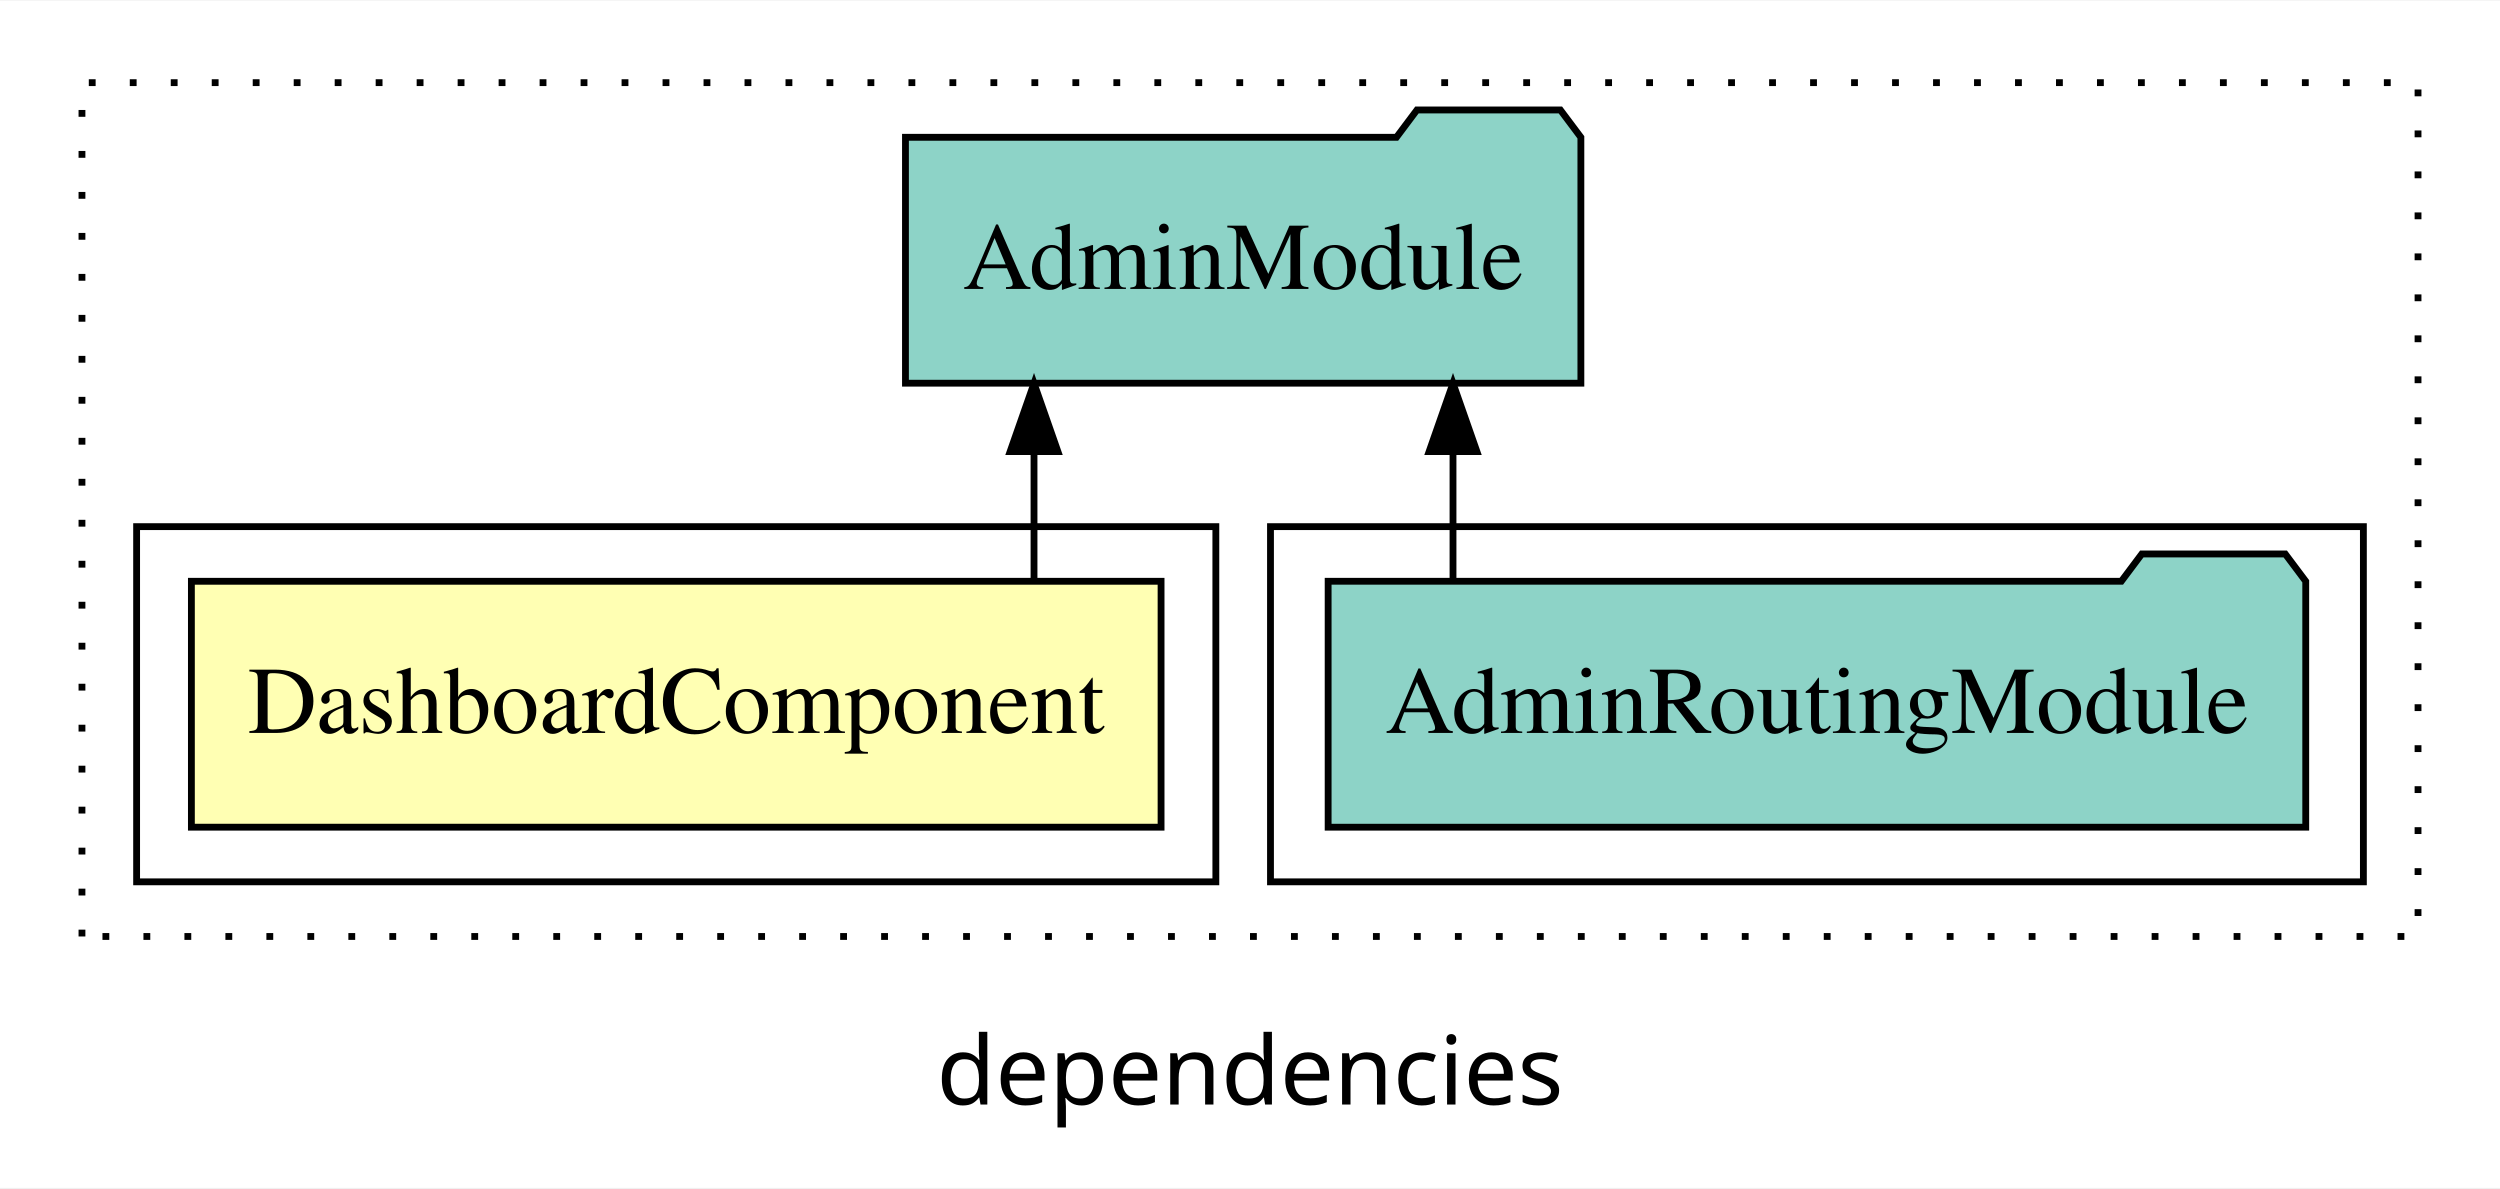
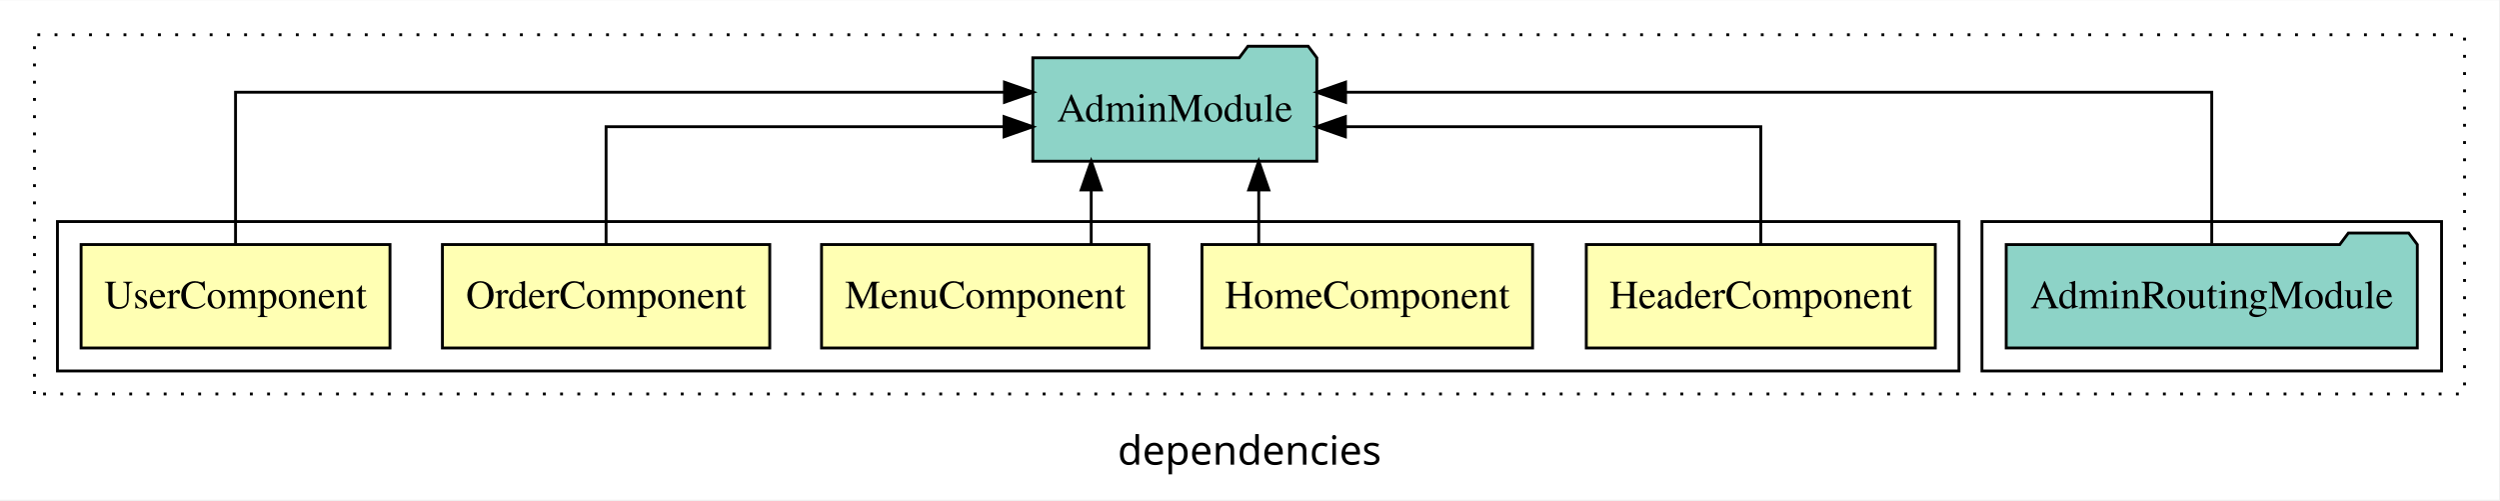
- <svg xmlns="http://www.w3.org/2000/svg" width="366pt" height="174pt" viewBox="0.00 0.00 366.00 173.80">
+ <svg xmlns="http://www.w3.org/2000/svg" width="870pt" height="174pt" viewBox="0.00 0.00 870.00 173.80">
  <g id="graph0" class="graph" transform="scale(1 1) rotate(0) translate(4 169.8)">
-     <polygon fill="white" stroke="transparent" points="-4,4 -4,-169.8 362,-169.8 362,4 -4,4" />
-     <text text-anchor="middle" x="179" y="-8.2" font-family="sans-serif" font-size="14.00">dependencies</text>
+     <polygon fill="white" stroke="transparent" points="-4,4 -4,-169.8 866,-169.8 866,4 -4,4" />
+     <text text-anchor="middle" x="431" y="-8.2" font-family="sans-serif" font-size="14.00">dependencies</text>
    <g id="clust1" class="cluster">
-       <polygon fill="none" stroke="black" stroke-dasharray="1,5" points="8,-32.8 8,-157.8 350,-157.8 350,-32.8 8,-32.8" />
+       <polygon fill="none" stroke="black" stroke-dasharray="1,5" points="8,-32.8 8,-157.8 854,-157.8 854,-32.8 8,-32.8" />
    </g>
-     <g id="clust4" class="cluster">
-       <polygon fill="none" stroke="black" points="182,-40.8 182,-92.8 342,-92.8 342,-40.8 182,-40.8" />
+     <g id="clust8" class="cluster">
+       <polygon fill="none" stroke="black" points="686,-40.8 686,-92.8 846,-92.8 846,-40.8 686,-40.8" />
    </g>
    <g id="clust2" class="cluster">
-       <polygon fill="none" stroke="black" points="16,-40.8 16,-92.8 174,-92.8 174,-40.8 16,-40.8" />
+       <polygon fill="none" stroke="black" points="16,-40.8 16,-92.8 678,-92.8 678,-40.8 16,-40.8" />
    </g>
    <g id="node1" class="node">
-       <polygon fill="#ffffb3" stroke="black" points="165.98,-84.8 24.02,-84.8 24.02,-48.8 165.98,-48.8 165.98,-84.8" />
-       <text text-anchor="middle" x="95" y="-62.6" font-family="Times,serif" font-size="14.00">DashboardComponent</text>
+       <polygon fill="#ffffb3" stroke="black" points="669.75,-84.8 548.25,-84.8 548.25,-48.8 669.75,-48.8 669.75,-84.8" />
+       <text text-anchor="middle" x="609" y="-62.6" font-family="Times,serif" font-size="14.00">HeaderComponent</text>
+     </g>
+     <g id="node6" class="node">
+       <polygon fill="#8dd3c7" stroke="black" points="454.44,-149.8 451.44,-153.8 430.44,-153.8 427.44,-149.8 355.56,-149.8 355.56,-113.8 454.44,-113.8 454.44,-149.8" />
+       <text text-anchor="middle" x="405" y="-127.6" font-family="Times,serif" font-size="14.00">AdminModule</text>
+     </g>
+     <g id="edge1" class="edge">
+       <path fill="none" stroke="black" d="M609,-84.82C609,-102.17 609,-125.8 609,-125.8 609,-125.8 464.38,-125.8 464.38,-125.8" />
+       <polygon fill="black" stroke="black" points="464.38,-122.3 454.38,-125.8 464.38,-129.3 464.38,-122.3" />
    </g>
    <g id="node2" class="node">
-       <polygon fill="#8dd3c7" stroke="black" points="227.44,-149.8 224.44,-153.8 203.44,-153.8 200.44,-149.8 128.56,-149.8 128.56,-113.8 227.44,-113.8 227.44,-149.8" />
-       <text text-anchor="middle" x="178" y="-127.6" font-family="Times,serif" font-size="14.00">AdminModule</text>
+       <polygon fill="#ffffb3" stroke="black" points="529.55,-84.8 414.45,-84.8 414.45,-48.8 529.55,-48.8 529.55,-84.8" />
+       <text text-anchor="middle" x="472" y="-62.6" font-family="Times,serif" font-size="14.00">HomeComponent</text>
    </g>
-     <g id="edge1" class="edge">
-       <path fill="none" stroke="black" d="M147.38,-84.91C147.38,-84.91 147.38,-103.79 147.38,-103.79" />
-       <polygon fill="black" stroke="black" points="143.88,-103.79 147.38,-113.79 150.88,-103.79 143.88,-103.79" />
+     <g id="edge2" class="edge">
+       <path fill="none" stroke="black" d="M434.22,-84.91C434.22,-84.91 434.22,-103.79 434.22,-103.79" />
+       <polygon fill="black" stroke="black" points="430.72,-103.79 434.22,-113.79 437.72,-103.79 430.72,-103.79" />
    </g>
    <g id="node3" class="node">
-       <polygon fill="#8dd3c7" stroke="black" points="333.56,-84.8 330.56,-88.8 309.56,-88.8 306.56,-84.8 190.44,-84.8 190.44,-48.8 333.56,-48.8 333.56,-84.8" />
-       <text text-anchor="middle" x="262" y="-62.6" font-family="Times,serif" font-size="14.00">AdminRoutingModule</text>
+       <polygon fill="#ffffb3" stroke="black" points="395.99,-84.8 282.01,-84.8 282.01,-48.8 395.99,-48.8 395.99,-84.8" />
+       <text text-anchor="middle" x="339" y="-62.6" font-family="Times,serif" font-size="14.00">MenuComponent</text>
    </g>
-     <g id="edge2" class="edge">
-       <path fill="none" stroke="black" d="M208.72,-84.91C208.72,-84.91 208.72,-103.79 208.72,-103.79" />
-       <polygon fill="black" stroke="black" points="205.22,-103.79 208.72,-113.79 212.22,-103.79 205.22,-103.79" />
+     <g id="edge3" class="edge">
+       <path fill="none" stroke="black" d="M375.89,-84.91C375.89,-84.91 375.89,-103.79 375.89,-103.79" />
+       <polygon fill="black" stroke="black" points="372.39,-103.79 375.89,-113.79 379.39,-103.79 372.39,-103.79" />
+     </g>
+     <g id="node4" class="node">
+       <polygon fill="#ffffb3" stroke="black" points="263.98,-84.8 150.02,-84.8 150.02,-48.8 263.98,-48.8 263.98,-84.8" />
+       <text text-anchor="middle" x="207" y="-62.6" font-family="Times,serif" font-size="14.00">OrderComponent</text>
+     </g>
+     <g id="edge4" class="edge">
+       <path fill="none" stroke="black" d="M207,-84.82C207,-102.17 207,-125.8 207,-125.8 207,-125.8 345.55,-125.8 345.55,-125.8" />
+       <polygon fill="black" stroke="black" points="345.55,-129.3 355.55,-125.8 345.55,-122.3 345.55,-129.3" />
+     </g>
+     <g id="node5" class="node">
+       <polygon fill="#ffffb3" stroke="black" points="131.77,-84.8 24.23,-84.8 24.23,-48.8 131.77,-48.8 131.77,-84.8" />
+       <text text-anchor="middle" x="78" y="-62.6" font-family="Times,serif" font-size="14.00">UserComponent</text>
+     </g>
+     <g id="edge5" class="edge">
+       <path fill="none" stroke="black" d="M78,-85.08C78,-106.12 78,-137.8 78,-137.8 78,-137.8 345.69,-137.8 345.69,-137.8" />
+       <polygon fill="black" stroke="black" points="345.69,-141.3 355.69,-137.8 345.69,-134.3 345.69,-141.3" />
+     </g>
+     <g id="node7" class="node">
+       <polygon fill="#8dd3c7" stroke="black" points="837.56,-84.8 834.56,-88.8 813.56,-88.8 810.56,-84.8 694.44,-84.8 694.44,-48.8 837.56,-48.8 837.56,-84.8" />
+       <text text-anchor="middle" x="766" y="-62.6" font-family="Times,serif" font-size="14.00">AdminRoutingModule</text>
+     </g>
+     <g id="edge6" class="edge">
+       <path fill="none" stroke="black" d="M766,-85.08C766,-106.12 766,-137.8 766,-137.8 766,-137.8 464.44,-137.8 464.44,-137.8" />
+       <polygon fill="black" stroke="black" points="464.44,-134.3 454.44,-137.8 464.44,-141.3 464.44,-134.3" />
    </g>
  </g>
</svg>
